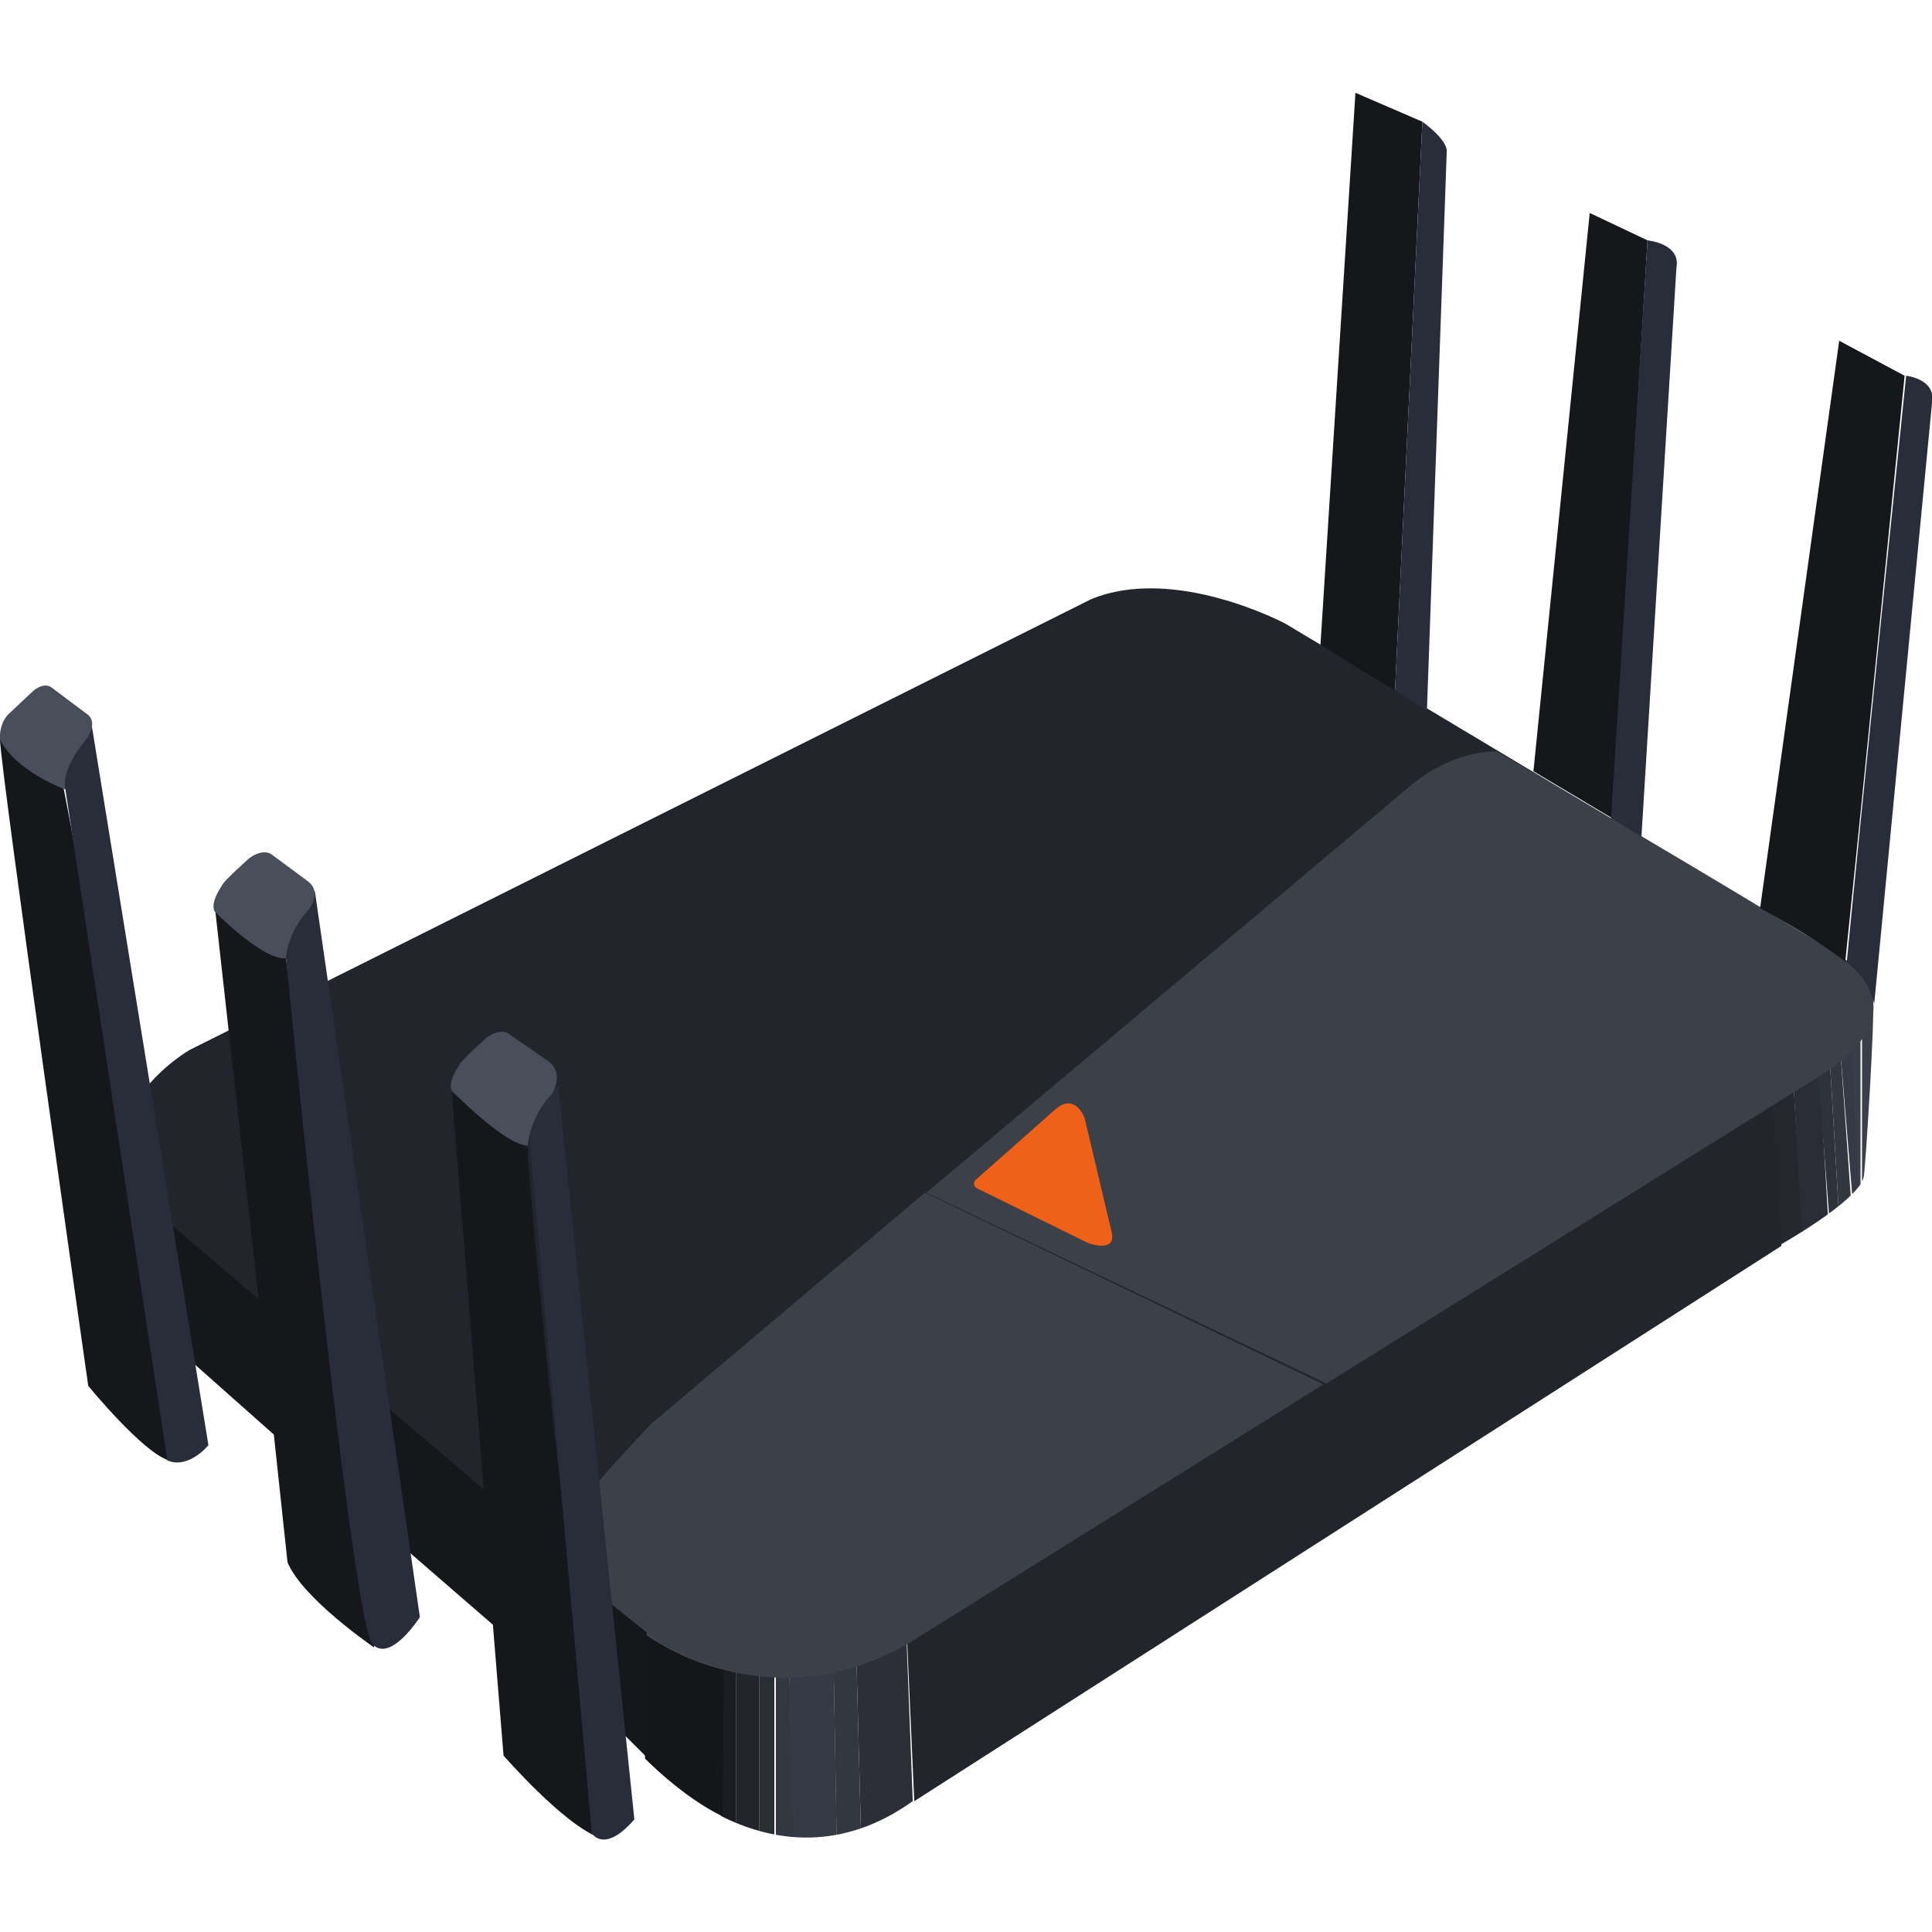
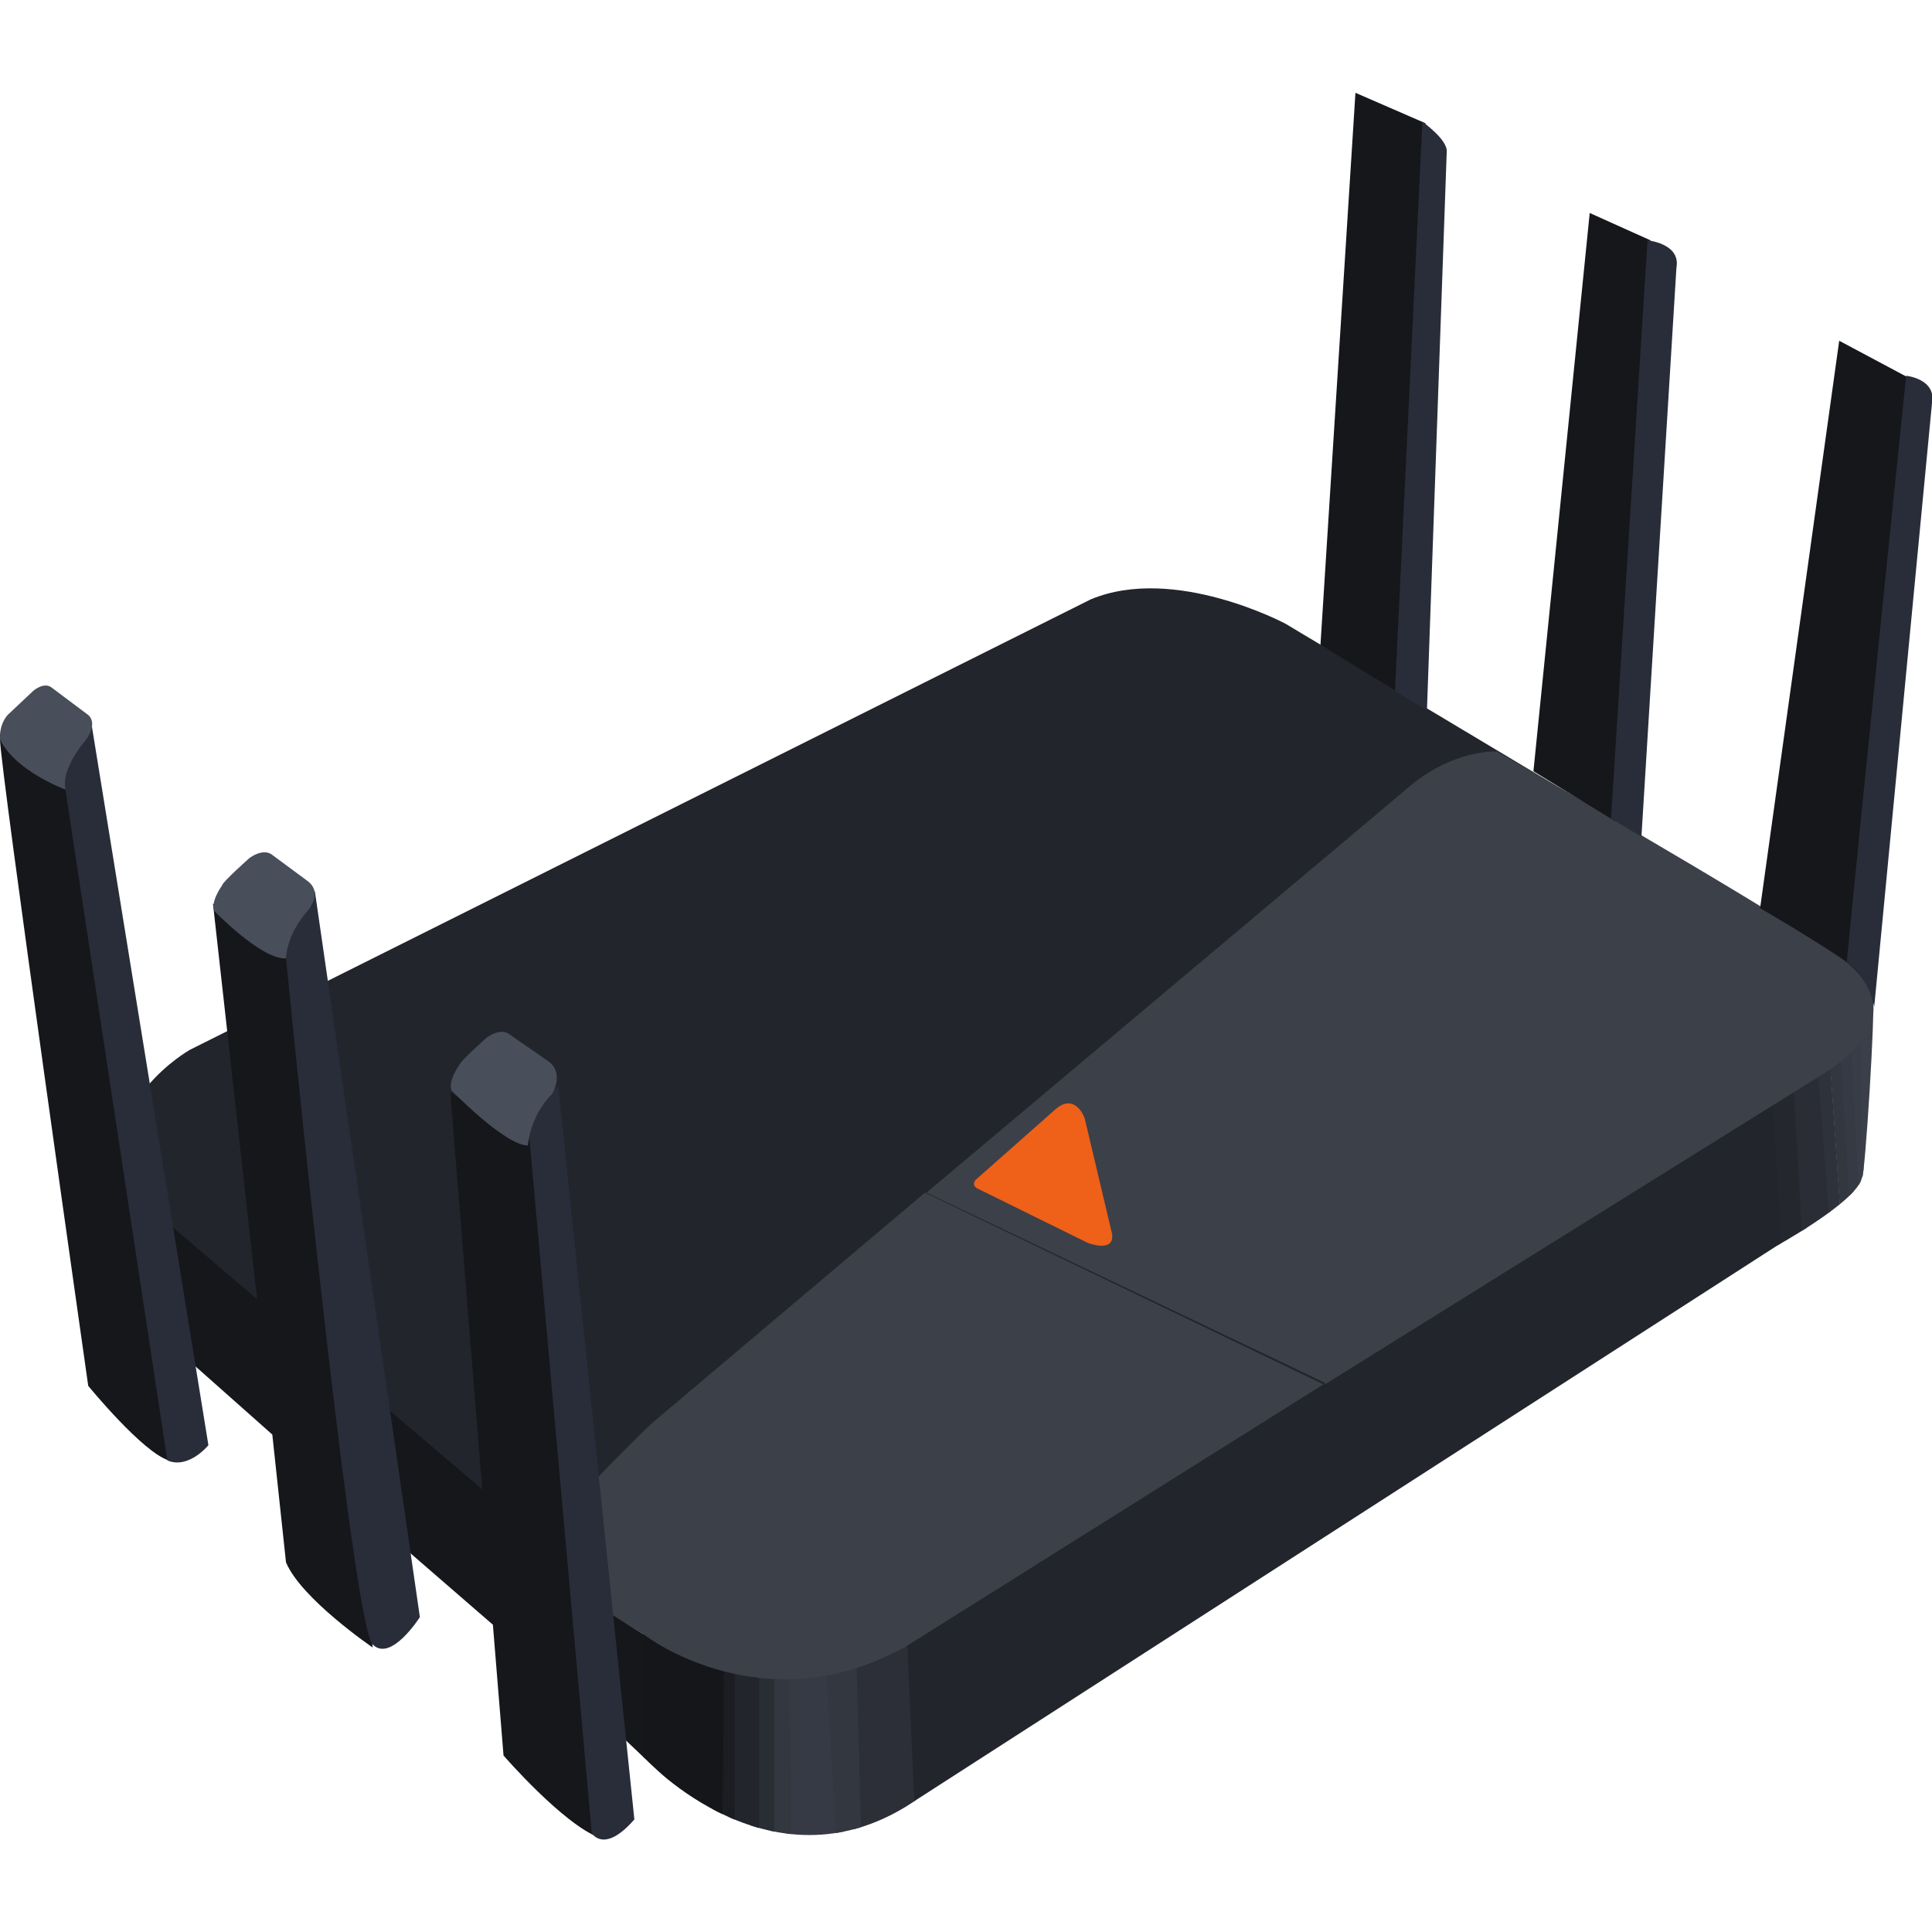
<svg xmlns="http://www.w3.org/2000/svg" xmlns:xlink="http://www.w3.org/1999/xlink" version="1.1" id="图层_1" x="0px" y="0px" viewBox="0 0 127 127" style="enable-background:new 0 0 127 127;" xml:space="preserve">
  <style type="text/css">
	.st0{clip-path:url(#SVGID_2_);}
	.st1{fill:#24272E;}
	.st2{fill:#2A2D35;}
	.st3{fill:#2E323B;}
	.st4{fill:#333740;}
	.st5{fill:#363A44;}
	.st6{fill:#393D47;}
	.st7{fill:#3A3F49;}
	.st8{clip-path:url(#SVGID_4_);}
	.st9{fill:#2C2F37;}
	.st10{fill:#33373F;}
	.st11{fill:#292D34;}
	.st12{fill:#22252B;}
	.st13{fill:#1B1D23;}
	.st14{fill:#14161A;}
	.st15{fill:#22252C;}
	.st16{fill:#3C4048;}
	.st17{fill:#EF6019;}
	.st18{fill:#15171B;}
	.st19{fill:#282D39;}
	.st20{fill:#484E5A;}
</style>
  <g>
-     <defs>
-       <path id="SVGID_1_" d="M123.1,66c-0.4-0.2,0,2.5-7,6.9l0.8,9c0,0,5.2-2.9,5.6-4.5C122.6,77.4,123.3,66,123.1,66z" />
-     </defs>
-     <clipPath id="SVGID_2_">
-       <use xlink:href="#SVGID_1_" style="overflow:visible;" />
-     </clipPath>
-     <g class="st0">
-       <polygon class="st1" points="116.2,72.4 117.9,71.4 118.6,82.1 116.9,83   " />
-       <path class="st2" d="M117.9,71.4l1.7-1.1l0.6,10.3c0,0-0.5,0.6-1.7,1.4L117.9,71.4z" />
-       <polygon class="st3" points="120.3,80.7 120.9,80.1 120.3,70 119.5,70.4   " />
-       <path class="st4" d="M120.3,70c0,0,0.7-0.5,0.7-0.6l0.7,9.8c0,0-0.3,0.5-0.8,0.9L120.3,70z" />
-       <path class="st5" d="M121,69.4c0,0,0.7-0.6,0.8-0.7c0.1-0.1,0.5,9.5,0.5,9.5s-0.2,0.4-0.5,0.9L121,69.4z" />
-       <polygon class="st6" points="121.7,68.8 122.3,68.1 122.3,78 122.2,78.3   " />
-       <path class="st7" d="M122.9,66.5l0,0.2l-0.5,1V78l0.1-0.2l0-0.2l0,0.2c0.1-0.2,0.2-0.5,0.2-0.5l0.9-12.4    C123.4,65.7,122.9,66.5,122.9,66.5z" />
+     <g>
+       <g>
+         <defs>
+           <path id="SVGID_1_" d="M123.1,66c-0.4-0.2,0,2.2-7,6.6l0.5,9.4c0,0,5.5-3,5.8-4.6C122.6,77.4,123.3,66,123.1,66z" />
+         </defs>
+         <clipPath id="SVGID_2_">
+           <use xlink:href="#SVGID_1_" style="overflow:visible;" />
+         </clipPath>
+         <g class="st0">
+           <polygon class="st1" points="116.2,72.4 118.3,71.1 118.8,81.9 116.9,83     " />
+           <path class="st2" d="M117.9,71.4l1.7-1.1l0.8,10.2c0,0-0.7,0.7-1.9,1.5L117.9,71.4z" />
+           <polygon class="st3" points="120.3,80.7 121,79.9 120.3,69.7 119.5,70.4     " />
+           <path class="st4" d="M120.3,70c0,0,0.8-0.7,0.9-0.8l0.7,9.9c0,0-0.4,0.6-0.9,1.1L120.3,70z" />
+           <path class="st5" d="M121,69.4c0,0,0.9-0.7,0.9-0.8c0.1-0.1,0.4,9.4,0.4,9.4s-0.3,0.7-0.7,1.2L121,69.4z" />
+           <polygon class="st6" points="121.7,68.8 122.5,67.8 122.5,77.8 122.2,78.3     " />
+           <path class="st7" d="M122.9,66.5v0.2l-0.5,1V78l0.1-0.2v-0.2v0.2c0.1-0.2,0.2-0.5,0.2-0.5l0.9-12.4      C123.4,65.7,122.9,66.5,122.9,66.5z" />
+         </g>
+       </g>
+     </g>
+     <g>
+       <g>
+         <defs>
+           <path id="SVGID_3_" d="M42.4,115.6c0,0,8.5,9.3,18,2.6L60,107.4c0,0-8.9,5.7-17.7-0.3v8.5H42.4z" />
+         </defs>
+         <clipPath id="SVGID_4_">
+           <use xlink:href="#SVGID_3_" style="overflow:visible;" />
+         </clipPath>
+         <g class="st8">
+           <path class="st9" d="M55.7,109.5l0.4,11.4c0,0,2.7-1.2,4.1-2.1l-0.5-11.3L55.7,109.5z" />
+           <path class="st5" d="M51.5,109.8c0,0,2.4,0,3.3-0.5l0.7,11.2c0,0-2.5,0.6-3.8,0.4L51.5,109.8z" />
+           <polygon class="st10" points="54.3,109.5 56.3,109.1 56.6,120.6 55,121.2     " />
+           <path class="st10" d="M51.9,110h-1.2l-0.1,10.9c0,0,0.7,0.3,1.4,0.3L51.9,110z" />
+           <polygon class="st11" points="50.9,110 49.6,109.7 49.3,120.7 50.9,120.9     " />
+           <path class="st12" d="M49.9,109.9c0,0-1.6-0.4-1.7-0.5L47.9,120c0,0,1.1,0.2,2,0.5V109.9z" />
+           <path class="st13" d="M48.4,109.6c0,0-1.1-0.3-1.4-0.4l-0.2,10.4c0,0,0.7-0.1,1.5,0.3v-10.3H48.4z" />
+           <path class="st14" d="M47.6,108.7c0,0-2,1.1-5.3-1.6v8.4c0,0,2.5,2.6,5.2,3.9L47.6,108.7z" />
+         </g>
+       </g>
+     </g>
+     <path class="st15" d="M120.6,62.6L84.5,41c0,0-7.3-3.9-12.8-1.6L12.5,69c0,0-6.1,3.4-4.4,9.3L42,106.6c0,0,5.4,6.6,17.4,0.7   l0.2-0.1l0.5,11.2l57-36.7l-0.6-9.6l4.3-2.7C120.8,69.3,126.2,66.1,120.6,62.6z" />
+     <g>
+       <g>
+         <path class="st16" d="M60.8,78.4l-18,15.2c0,0-6.4,6.1-8.1,9.1l7.7,4.8c0,0,7.8,6,17.2,0.7L87,91L60.8,78.4L60.8,78.4z" />
+         <path class="st16" d="M120.5,62.6c-5.3-3.6-22.1-13.2-22.1-13.2s-3-0.2-6.1,2.6L60.9,78.4l26.2,12.5V91L120,70.5     C119.9,70.5,126.8,66.8,120.5,62.6z" />
+       </g>
+       <path class="st17" d="M64.2,78.1l7.3,3.6c0,0,1.8,0.7,1.6-0.6l-1.8-7.6c0,0-0.6-1.7-1.9-0.6l-5.2,4.6    C64.2,77.5,63.8,77.8,64.2,78.1z" />
+     </g>
+     <g>
+       <polygon class="st18" points="86.8,42.4 91.9,45.5 93.7,8.1 89.1,6.1   " />
+       <polygon class="st18" points="100.8,50.7 106.2,54 108.5,15.8 104.5,14   " />
+       <path class="st18" d="M120.9,22.4l-5.2,37.3c0,0,3.3,1.9,5.8,3.6c0.8-7.6,3.9-38.5,3.9-38.5L120.9,22.4z" />
+       <path class="st18" d="M0,48.6c0,1.8,5.8,42.5,5.8,42.5s3.6,4.4,5.3,4.9S4.8,51.9,4.8,51.9S0.3,46.4,0,48.6z" />
+       <path class="st18" d="M35.4,75.3l-5.8-3.5l2.1,26.1l-9.4-8l-2.5-27.3L14,59.4l2.9,26l-6.1-5.2V88l7.1,6.3l0.9,8.4    c1,2.4,5.7,5.6,5.7,5.6L23.4,99l9,7.8l0.7,8.6c0,0,3.9,4.5,6.3,5.4c0,0-0.5-3.8-1-9l4,3.8l0-8.1l-4.1-2.6    C36.8,92.7,35.4,75.9,35.4,75.3z" />
+     </g>
+     <g>
+       <path class="st19" d="M93.5,8l-1.8,37.4l2.1,1.3L95.1,10C95.2,9.2,93.5,8,93.5,8z" />
+       <path class="st19" d="M108.3,15.8l-2.4,38l2,1.2l2.3-37.4C110.5,16,108.3,15.8,108.3,15.8z" />
+       <path class="st19" d="M125.3,24.7c0,0-3,29.1-3.9,38.5c1.5,1.1,1.8,3,1.8,3l3.8-39.7C127.3,24.9,125.3,24.7,125.3,24.7z" />
+       <path class="st19" d="M18.8,63c1.1,11.1,4.5,43.9,5.7,45.1s3.1-1.8,3.1-1.8l-6.9-47.7C17.3,58.1,18.7,61.7,18.8,63z" />
+       <path class="st19" d="M4.3,51.9L11,96c1.4,0.6,2.7-1,2.7-1L6,47.5C3.3,49.4,4.3,51.9,4.3,51.9z" />
+       <path class="st19" d="M34.8,74.8l4.1,45.7c0,0,0.8,1.4,2.8-0.9l-5-48.2C36.6,71.4,34.7,73.4,34.8,74.8z" />
+     </g>
+     <g>
+       <path class="st20" d="M20.2,57.9l-2.3-1.7c0,0-0.5-0.5-1.5,0.2c0,0-1.8,1.6-1.8,1.8c0,0-0.8,1.1-0.5,1.7c0,0,3.1,3.2,4.7,3.1    c0,0,0-1.5,1.4-3.1C20.2,59.9,21.3,58.7,20.2,57.9z" />
+       <path class="st20" d="M5.8,47l-2.4-1.8c-0.5-0.4-1.2,0.2-1.2,0.2L0.5,47C-0.1,47.7,0,48.6,0,48.6c1,2.1,4.3,3.3,4.3,3.3    c-0.3-1.4,1.3-3.2,1.3-3.2C6.5,47.5,5.8,47,5.8,47z" />
+       <path class="st20" d="M36.1,69.8L33.5,68c0,0-0.5-0.5-1.5,0.2c0,0-1.8,1.6-1.8,1.8c0,0-0.8,1.1-0.5,1.7c0,0,3.5,3.6,5,3.6    c0,0,0.1-1.9,1.6-3.4C36.3,71.9,37.1,70.6,36.1,69.8z" />
    </g>
  </g>
-   <g>
-     <defs>
-       <path id="SVGID_3_" d="M42.4,115.6c0,0,8.2,9.5,17.6,2.8L59.6,108c0,0-8.5,5.3-17.2-0.6V115.6z" />
-     </defs>
-     <clipPath id="SVGID_4_">
-       <use xlink:href="#SVGID_3_" style="overflow:visible;" />
-     </clipPath>
-     <g class="st8">
-       <path class="st9" d="M56.3,109.2l0.3,11.4c0,0,2.1-0.9,3.5-1.8l-0.5-11.3L56.3,109.2z" />
-       <path class="st5" d="M51.9,110c0,0,2-0.2,2.9-0.6l0.2,11.2c0,0-1.7,0.5-3,0.3L51.9,110z" />
-       <polygon class="st10" points="54.8,109.6 56.3,109.1 56.6,120.6 55,121.2   " />
-       <path class="st10" d="M51.9,110h-0.9v10.8c0,0,0.3,0.1,1.1,0.2L51.9,110z" />
-       <polygon class="st11" points="50.9,110 49.9,110 49.9,120.5 50.9,120.7   " />
-       <path class="st12" d="M49.9,109.9c0,0-1.4-0.1-1.5-0.2v10.3c0,0,0.7,0.4,1.5,0.6V109.9z" />
-       <path class="st13" d="M48.4,109.6c0,0-0.7-0.1-1-0.2v10c0,0,0.1,0.1,1,0.5V109.6z" />
-       <path class="st14" d="M47.6,108.7c0,0-2,1.1-5.3-1.6v8.4c0,0,2.5,2.6,5.2,3.9L47.6,108.7z" />
-     </g>
-   </g>
-   <path class="st15" d="M120.6,62.6L84.5,41c0,0-7.3-3.9-12.8-1.6L12.5,69c0,0-6.1,3.4-4.4,9.3L42,106.6c0,0,5.4,6.6,17.4,0.7l0.2-0.1  l0.5,11.2l57-36.5l-0.6-9.8l4.3-2.7C120.8,69.3,126.2,66.1,120.6,62.6z" />
-   <g>
-     <g>
-       <path class="st16" d="M60.8,78.4l-18,15.2c0,0-5.3,5.5-7.1,8.5l6.7,5.3c0,0,7.8,6,17.2,0.7L87,91L60.8,78.4L60.8,78.4z" />
-       <path class="st16" d="M120.5,62.6c-5.4-3.5-22.1-13.2-22.1-13.2s-3-0.2-6.1,2.6L60.9,78.4l26.2,12.5l0,0.1l32.9-20.5    C119.9,70.5,126.8,66.6,120.5,62.6z" />
-     </g>
-     <path class="st17" d="M64.2,78.1l7.3,3.6c0,0,1.8,0.7,1.6-0.6l-1.8-7.6c0,0-0.6-1.7-1.9-0.6l-5.2,4.6   C64.2,77.5,63.8,77.8,64.2,78.1z" />
-   </g>
-   <g>
-     <polygon class="st18" points="86.8,42.4 91.7,45.4 93.5,8 89.1,6.1  " />
-     <polygon class="st18" points="100.8,50.7 106,53.8 108.3,15.8 104.5,14  " />
-     <path class="st18" d="M120.9,22.4l-5.2,37.3c0,0,3.2,1.7,5.6,3.5c0.8-7.6,3.9-38.5,3.9-38.5L120.9,22.4z" />
-     <path class="st18" d="M0,48.6c0,1.8,5.8,42.5,5.8,42.5s3.6,4.4,5.3,4.9c1.7,0.5-6.9-44.1-6.9-44.1S0.3,46.4,0,48.6z" />
-     <path class="st18" d="M34.7,75.5l-5-3.7l2.1,26.1l-9.4-8L18.8,63l-4.7-3.6l2.9,26l-6.1-5.2v7.8l7.1,6.3l0.9,8.4   c1,2.4,5.7,5.6,5.7,5.6L23.4,99l9,7.8l0.7,8.6c0,0,3.9,4.5,6.3,5.4c0,0-0.5-4.2-1-9.4l4.1,4.1v-8.2l-5-4   C36,91.1,34.6,76.1,34.7,75.5z" />
-   </g>
-   <g>
-     <path class="st19" d="M93.5,8l-1.8,37.4l2.1,1.3L95.1,10C95.2,9.2,93.5,8,93.5,8z" />
-     <path class="st19" d="M108.3,15.8l-2.4,38l2,1.2l2.3-37.4C110.5,16,108.3,15.8,108.3,15.8z" />
-     <path class="st19" d="M125.3,24.7c0,0-3,29.1-3.9,38.5c1.5,1.1,1.8,2.8,1.8,2.8l3.8-39.5C127.3,24.9,125.3,24.7,125.3,24.7z" />
-     <path class="st19" d="M18.8,63c1.1,11.1,4.5,43.9,5.7,45.1s3.1-1.8,3.1-1.8l-6.9-47.7C17.3,58.1,18.7,61.7,18.8,63z" />
-     <path class="st19" d="M4.3,51.9L11,96c1.4,0.6,2.7-1,2.7-1L6,47.5C3.3,49.4,4.3,51.9,4.3,51.9z" />
-     <path class="st19" d="M34.8,74.8l4.1,45.7c0,0,0.8,1.4,2.8-0.9l-5-48.2C36.6,71.4,34.7,73.4,34.8,74.8z" />
-   </g>
-   <g>
-     <path class="st20" d="M20.2,57.9l-2.3-1.7c0,0-0.5-0.5-1.5,0.2c0,0-1.8,1.6-1.8,1.8c0,0-0.8,1.1-0.5,1.7c0,0,3.1,3.2,4.7,3.1   c0,0,0-1.5,1.4-3.1C20.2,59.9,21.3,58.7,20.2,57.9z" />
-     <path class="st20" d="M5.8,47l-2.4-1.8c-0.5-0.4-1.2,0.2-1.2,0.2l-1.7,1.6C-0.1,47.7,0,48.6,0,48.6c1,2.1,4.3,3.3,4.3,3.3   c-0.3-1.4,1.3-3.2,1.3-3.2C6.5,47.5,5.8,47,5.8,47z" />
-     <path class="st20" d="M36.1,69.8L33.5,68c0,0-0.5-0.5-1.5,0.2c0,0-1.8,1.6-1.8,1.8c0,0-0.8,1.1-0.5,1.7c0,0,3.5,3.6,5,3.6   c0,0,0.1-1.9,1.6-3.4C36.3,71.9,37.1,70.6,36.1,69.8z" />
-   </g>
</svg>
